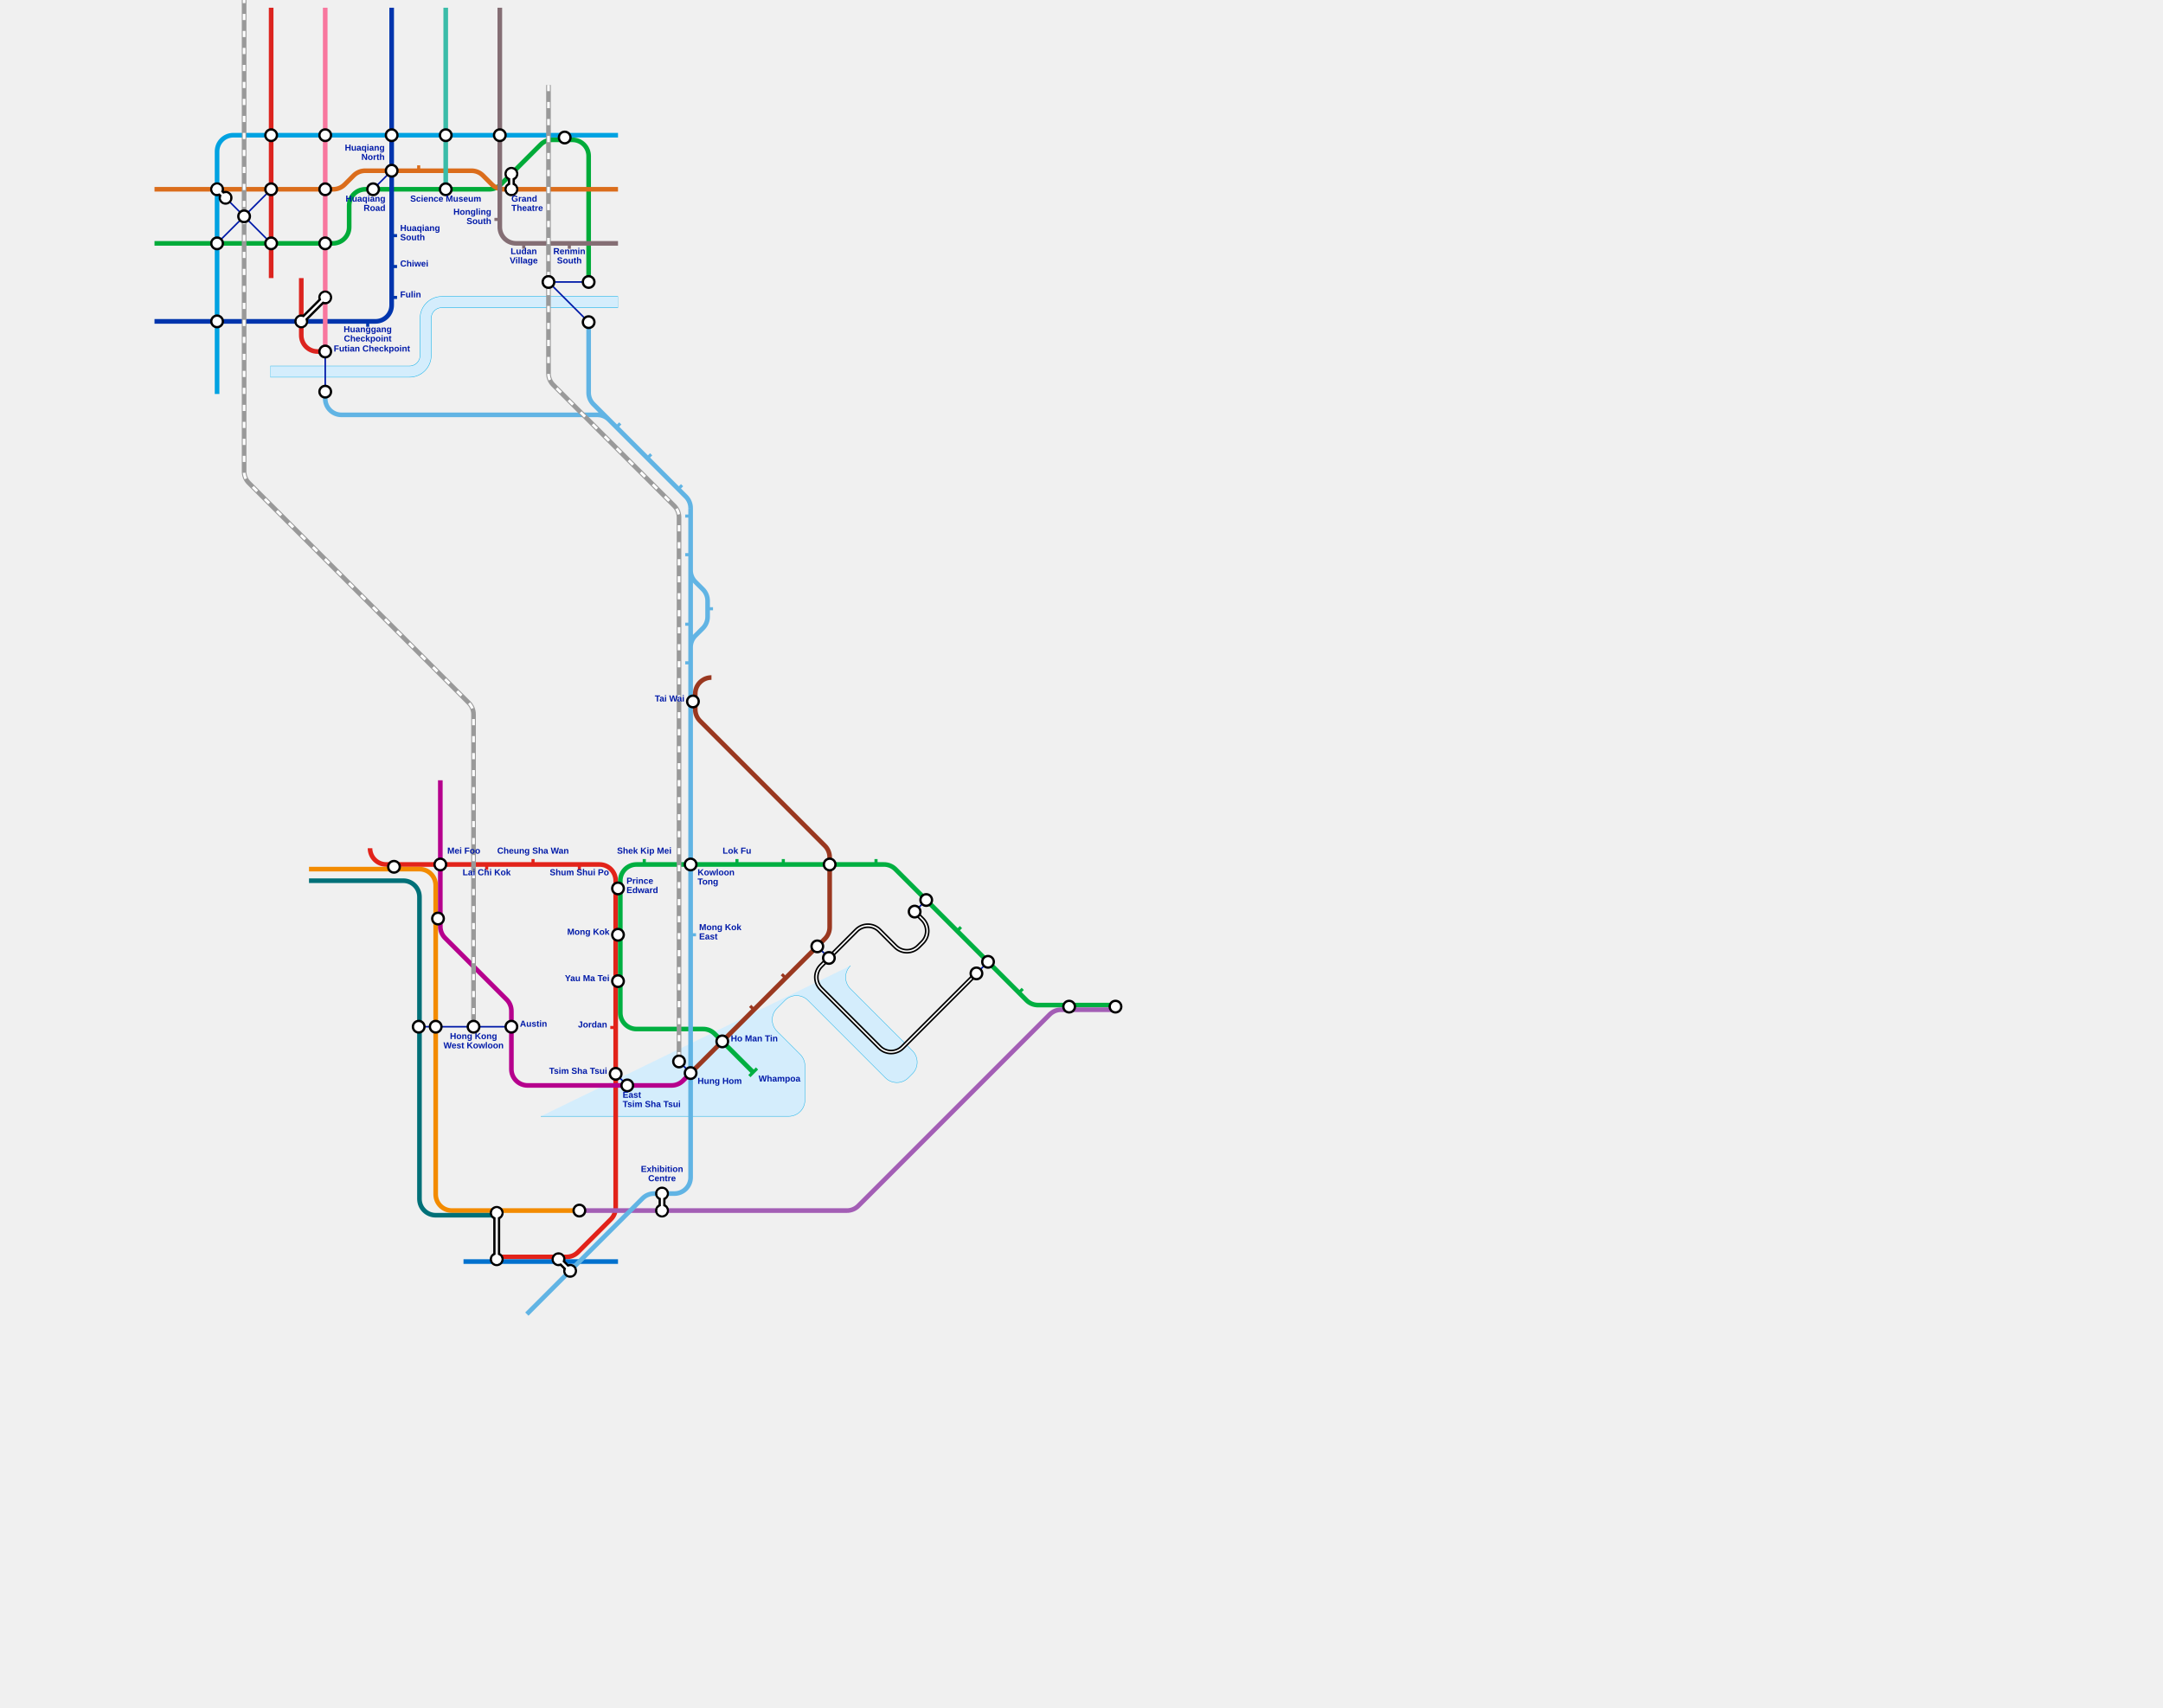
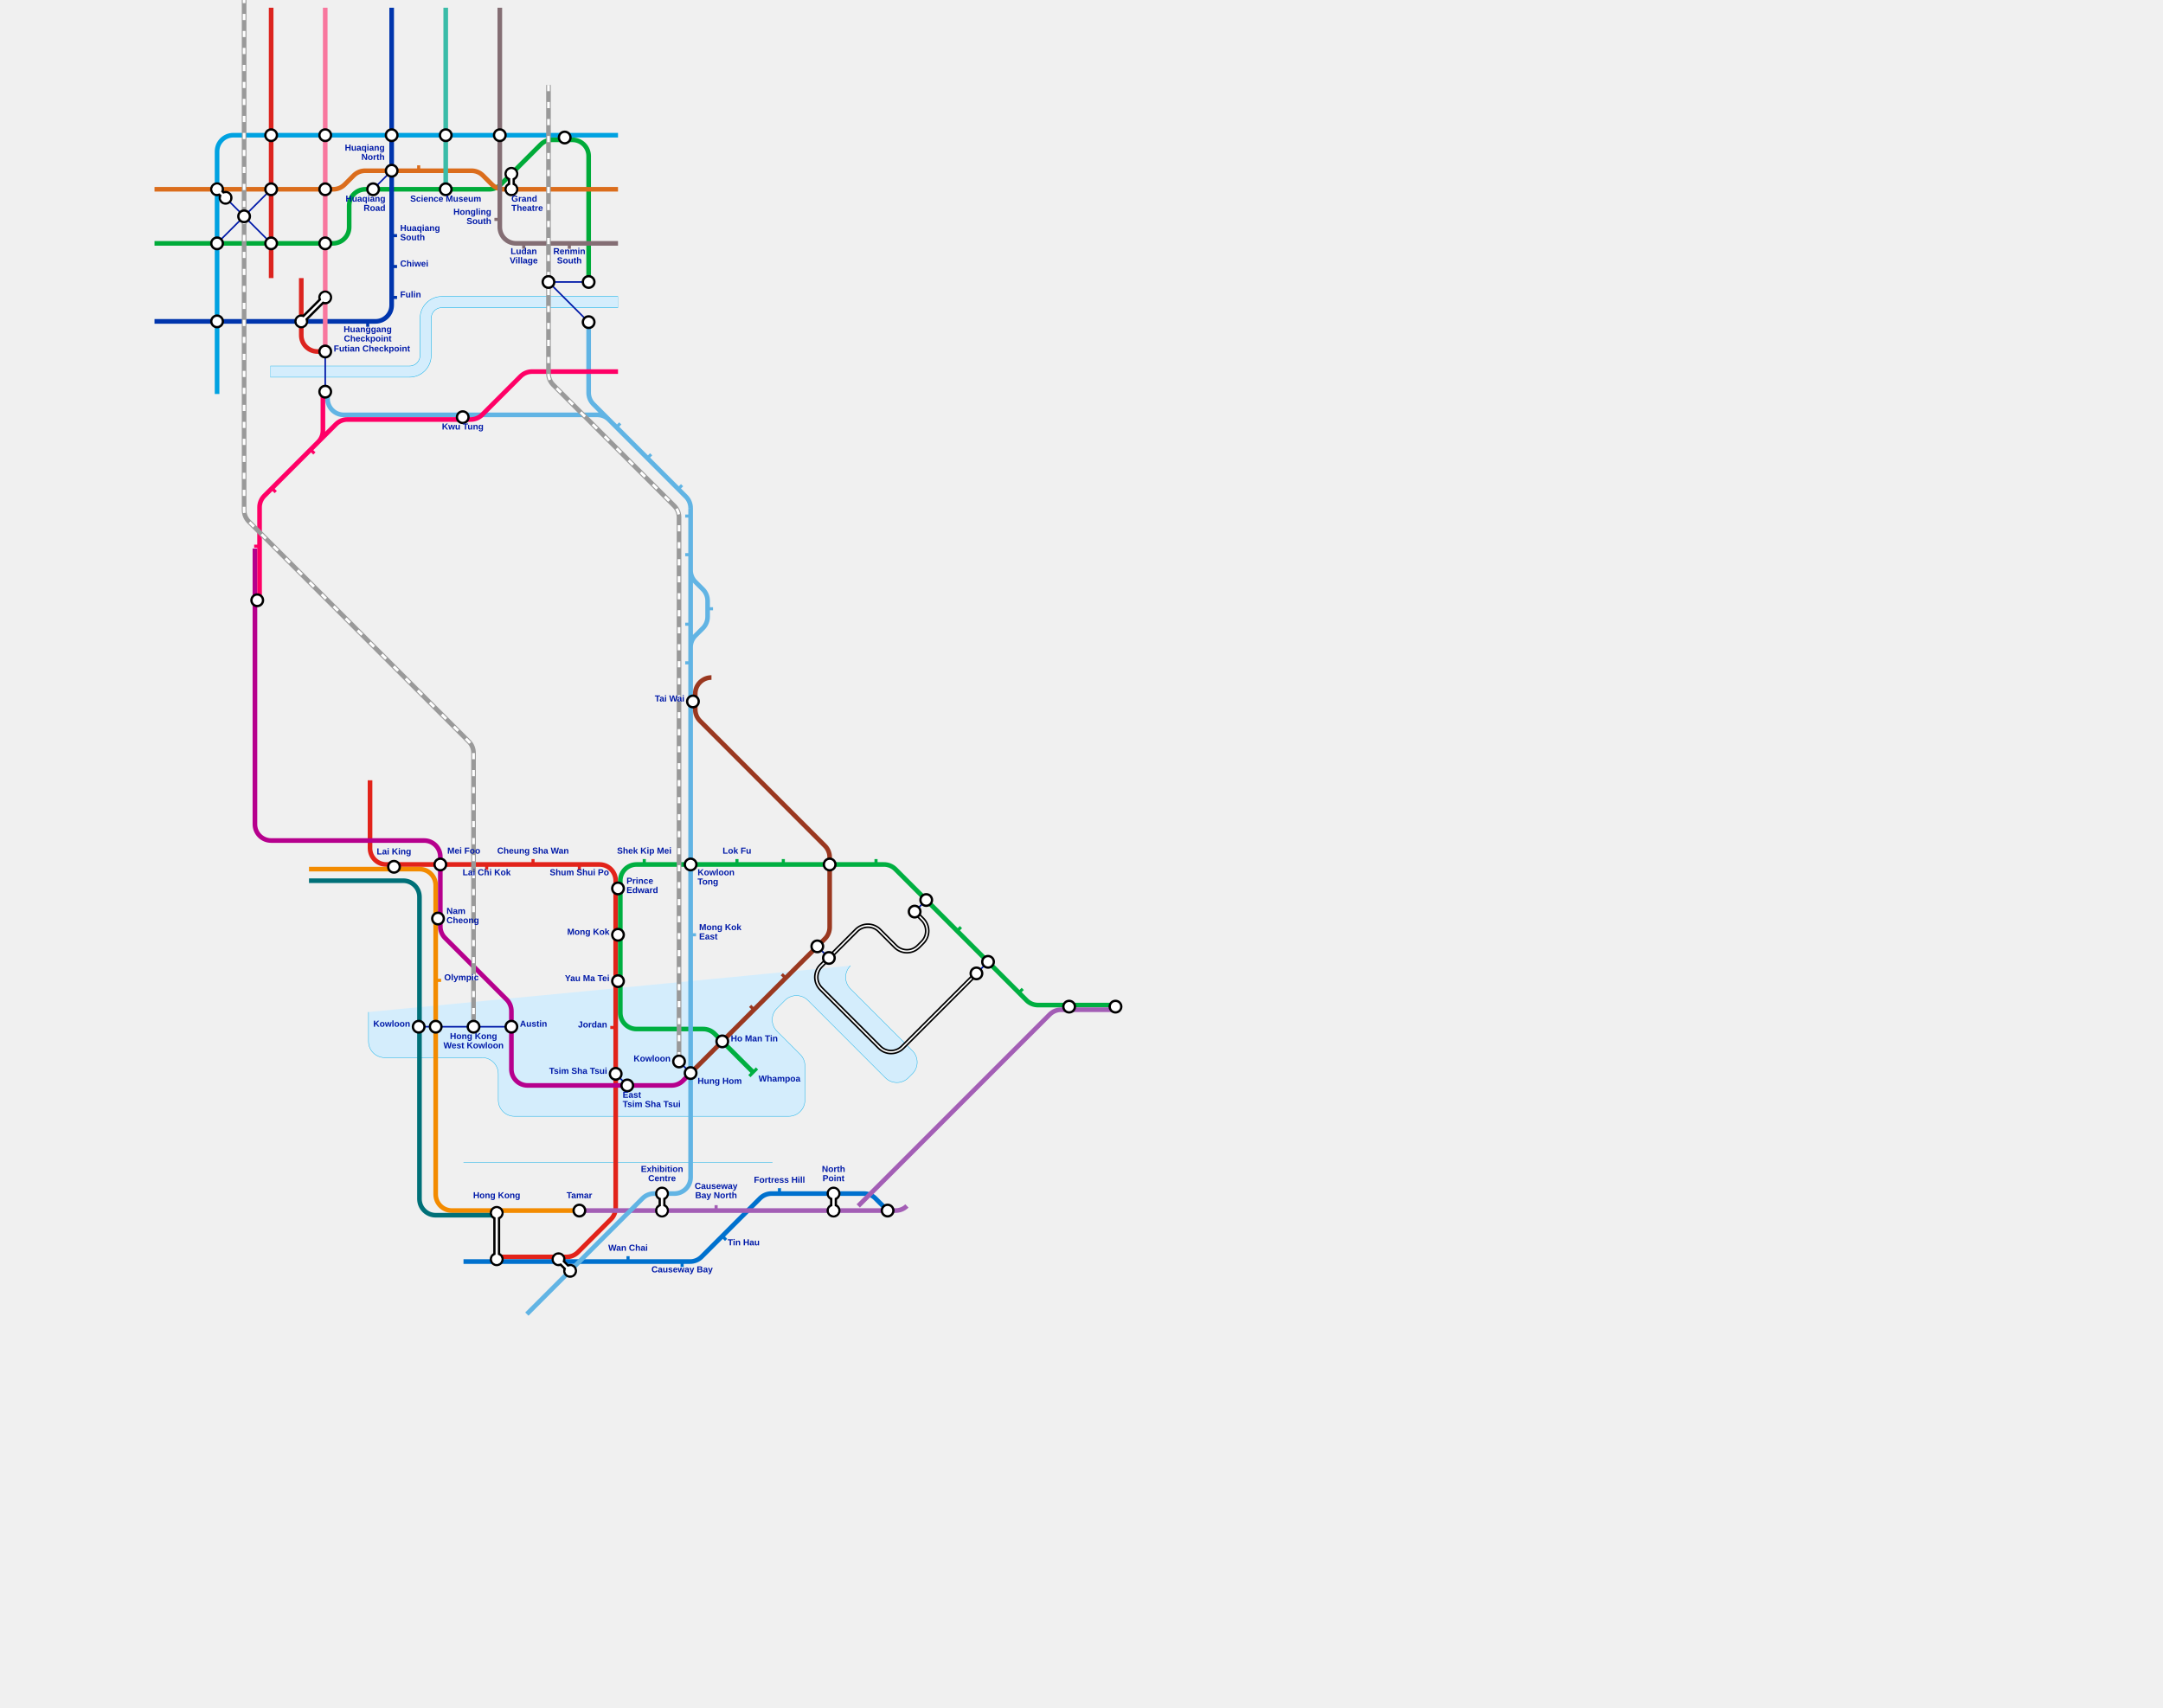
<svg xmlns="http://www.w3.org/2000/svg" xmlns:xlink="http://www.w3.org/1999/xlink" width="2800" height="2210" viewBox="-800 -1210 2800 2210">
  <style type="text/css">
        .LineDiagram {fill:none;stroke-width:6}
        .NonGZMTR {stroke:#fff;stroke-width:2}
        .Railway {stroke-dasharray:8,14;stroke-width:3.5;stroke:#fff}
        .DumbbellBG {stroke:#000;stroke-width:9}
        .DumbbellFG {stroke:#fff;stroke-width:3}
        .PaidTunnel {fill:none;stroke:#0019A8;stroke-width:2}
        .RiverBG {fill:none;stroke-width:15;stroke:#00ABE7}
        .RiverFG {fill:none;stroke-width:14;stroke:#D4EDFC}
        .Sea {stroke-width:0.5;stroke:#00ABE7;fill:#D4EDFC}
        .FlagBox {fill:none;stroke-width:8}
        .FlagBoxNameEN {
            font-family:Arial,"Hiragino Mincho ProN","PingFang HK","Meiryo UI",Meiryo,"Microsoft Jhenghei UI","Arial Unicode MS",sans-serif;
            font-weight:bold;
            alignment-baseline:middle;
            text-anchor:middle;
            font-size:4.5pt;
        }
        .FlagBoxNameZH {
            font-family:Arial,"Hiragino Mincho ProN","PingFang HK","Meiryo UI",Meiryo,"Microsoft Jhenghei UI","Arial Unicode MS",sans-serif;
            font-weight:bold;
            alignment-baseline:central;
            text-anchor:middle;
            font-size:3.7pt;
        }
        .StationTick {fill:none;stroke-width:4}
        .StationNameEN {
            font-family:Arial,"Hiragino Mincho ProN","PingFang HK","Meiryo UI",Meiryo,"Microsoft Jhenghei UI","Arial Unicode MS",sans-serif;
            fill:#0019A8;
            font-weight:bold;
            alignment-baseline:middle;
        }
        .StationNameZH {
            font-family:Arial,"Hiragino Mincho ProN","PingFang HK","Meiryo UI",Meiryo,"Microsoft Jhenghei UI","Arial Unicode MS",sans-serif;
            fill:#0019A8;
            font-weight:bold;
            alignment-baseline:central;
        }
        .cgz1 {stroke:#F3D03E}
        .cgz2 {stroke:#00629B}
        .cgz3 {stroke:#ECA154}
        .cgz4 {stroke:#00843D}
        .cgz5 {stroke:#C5003E}
        .cgz6 {stroke:#80225F}
        .cgz7 {stroke:#97D700}
        .cgz8 {stroke:#008C95}
        .cgz9 {stroke:#71CC98}
        .cgz10 {stroke:#7D9BC1}
        .cgz11 {stroke:#470A68}
        .cgz12 {stroke:#59621D}
        .cgz13 {stroke:#8E8C13}
        .cgz14 {stroke:#81312F}
        .cgz18 {stroke:#D48BC8}
        .cgz19 {stroke:#BB29BB}
        .cgz21 {stroke:#201747}
        .cgz22 {stroke:#041E42}
        .cgf {stroke:#C4D600}
        .cgzapm {stroke:#00B5E2}
        .cgzthz1 {stroke:#44A729}
        .cfs11 {stroke:#6600CC}
        .cunknown {stroke:#999999}
        .cprdir {stroke:#2F8072}
        
        .csz1 {stroke:#00AB39}
        .csz2 {stroke:#DB6D1C}
        .csz3 {stroke:#00A2E1}
        .csz4 {stroke:#DC241F}
        .csz6 {stroke:#3ABCA8}
        .csz7 {stroke:#0035AD}
        .csz9 {stroke:#846E74}
        .csz10 {stroke:#F8779E}

        .ctwl {stroke:#E2231A}
        .cktl {stroke:#00AF41}
        .cisl {stroke:#0071CE}
        .ctkl {stroke:#A35EB5}
        .ctcl {stroke:#F38B00}
        .cdrl {stroke:#E777CB}
        .cael {stroke:#007078}
+         .csil {stroke:#B6BD00}
        .cerl {stroke:#61B4E4}
        .cwrl {stroke:#B6008D}
        .cmol {stroke:#9A3820}
-         .csil {stroke:#B6BD00}
+         .cnol {stroke:#ff0066}
        .c360 {stroke:#94989A}
        .clrl {stroke:#CD9700}
        .cefls {stroke:#000000}

        .TfLLU {fill:#0019A8}
        .CorporateGrey {fill:#868F98}
    </style>
  <defs>
    <path id="st" class="StationTick" d="M 2,0 H 7" />
    <path id="term" class="StationTick" d="M -7,0 H 7" />
    <g id="int">
      <circle cx="0" cy="0" r="9" fill="#000" />
      <circle cx="0" cy="0" r="6" fill="#fff" />
    </g>
    <path id="flagbox" class="FlagBox" d="M -30,0 H 30" />
    <use xlink:href="#st" id="stsz1" class="csz1" />
    <use xlink:href="#st" id="stsz2" class="csz2" />
    <use xlink:href="#st" id="stsz3" class="csz3" />
    <use xlink:href="#st" id="stsz4" class="csz4" />
    <use xlink:href="#st" id="stsz7" class="csz7" />
    <use xlink:href="#st" id="stsz9" class="csz9" />
    <use xlink:href="#st" id="stsz10" class="csz10" />
    <use xlink:href="#st" id="sttwl" class="ctwl" />
    <use xlink:href="#st" id="stktl" class="cktl" />
    <use xlink:href="#term" id="termktl" class="cktl" />
+     <use xlink:href="#st" id="stisl" class="cisl" />
+     <use xlink:href="#st" id="sttkl" class="ctkl" />
+     <use xlink:href="#st" id="sttcl" class="ctcl" />
    <use xlink:href="#st" id="sterl" class="cerl" />
    <use xlink:href="#st" id="stmol" class="cmol" />
+     <use xlink:href="#st" id="stnol" class="cnol" />
    <g id="chinarail" transform="scale(0.0165) translate(-260,-305)" style="stroke:none;fill:#E60012">
      <path d="                 M169,273.5c0-19,14.7-34.8,33.7-36.3c18.9-1.5,38.1-2.2,57.4-2.2c19.3,0,38.4,0.8,57.3,2.2                 c19,1.5,33.7,17.3,33.7,36.3v47.3l-51.3,14.7c-11.2,3.2-18.9,13.4-18.9,25v147.8c0,17.4,12.2,32.3,29.3,35.7l110.6,22.1              c4.9,1,8.4,5.2,8.4,10.2V599H91v-22.7c0-5,3.5-9.2,8.4-10.2L209.9,544c17-3.4,29.3-18.3,29.3-35.7V360.5c0-11.6-7.7-21.8-18.9-25              L169,320.8V273.5z M309.4,31.7c0.2-1.2,0.3-2.4,0.3-3.6c0-14-11.1-25.4-24.9-26C276.6,1.4,268.3,1,260,1c-8.3,0-16.6,0.4-24.7,1.1              c-13.9,0.6-24.9,12-24.9,26c0,1.2,0.1,2.5,0.3,3.6C90.6,54.8,0,160.3,0,287c0,97.2,53.4,182,132.4,226.6l36.8-48.1              C104.3,432.4,59.8,364.9,59.8,287c0-110.6,89.6-200.2,200.2-200.2S460.2,176.4,460.2,287c0,77.9-44.5,145.4-109.4,178.5              c15,19.6,25.6,33.5,36.8,48.1C466.6,469,520,384.2,520,287C520,160.3,429.4,54.8,309.4,31.7z             " />
    </g>
    <g id="prdir" fill="#2f8072" stroke="none" transform="scale(0.045) translate(-120,-110)">
      <path d="m 123.261,86.979 c 18.826,44.554 49.388,83.668 88.995,112.823 l 13.143,9.675 19.351,-26.286 -13.143,-9.675 c -48.909,-36.002 -82.086,-89.248 -93.069,-148.784 -0.418,3.388 -0.841,6.777 -1.384,10.135 -0.715,4.415 -1.538,8.803 -2.466,13.159 -0.928,4.357 -1.961,8.681 -3.099,12.973 -1.138,4.292 -2.379,8.549 -3.723,12.768 -1.343,4.219 -2.789,8.402 -4.335,12.542 -0.084,0.226 -0.185,0.444 -0.27,0.67 z" />
      <path d="M 75.718,153.262 C 104.986,114.754 123.694,68.776 129.262,19.911 L 131.11,3.696 98.68,0 96.832,16.215 c -6.875,60.34 -36.537,115.622 -82.703,154.786 3.147,-1.324 6.295,-2.645 9.479,-3.845 4.184,-1.578 8.4,-3.048 12.641,-4.412 4.24,-1.364 8.505,-2.621 12.794,-3.77 4.288,-1.15 8.598,-2.193 12.927,-3.128 4.328,-0.935 8.675,-1.764 13.035,-2.485 0.238,-0.04 0.477,-0.061 0.715,-0.099 z" />
      <path d="m 157.156,160.728 c -47.997,-5.973 -97.153,0.937 -142.205,20.66 L 0,187.933 13.089,217.834 28.039,211.289 c 55.633,-24.355 118.334,-26.465 175.385,-6.208 -2.725,-2.056 -5.449,-4.116 -8.085,-6.266 -3.466,-2.826 -6.854,-5.733 -10.163,-8.716 -3.309,-2.982 -6.537,-6.039 -9.685,-9.17 -3.148,-3.131 -6.214,-6.335 -9.196,-9.608 -2.982,-3.273 -5.881,-6.616 -8.694,-10.025 -0.153,-0.186 -0.292,-0.382 -0.445,-0.569 z" />
    </g>
  </defs>
  <g id="cht_switch" style="opacity:0;cursor:pointer">
    <g id="cht_switch_base">
      <rect x="-690" y="-1040" width="10" height="10" style="fill:#fff;stroke:#000;stroke-width:1" />
      <text x="-675" y="-1030" font-size="14px" class="stname">Traditional Chinese</text>
    </g>
    <g id="cht_switch_over" style="visibility:hidden;opacity:0">
      <use xlink:href="#enabled" x="-690" y="-1040" />
      <text x="-675" y="-1030" style="stroke:#243588;stroke-width:0.5;font-size:14px" class="stname">Traditional Chinese</text>
      <set begin="cht_switch_base.click" end="cht_switch_over.click" attributeName="visibility" attributeType="CSS" to="visible" />
      <set begin="cht_switch_base.click" end="cht_switch_over.click" attributeName="opacity" attributeType="CSS" to="1" />
    </g>
    <animate attributeName="opacity" attributeType="CSS" values="0; 1" keyTimes="0; 1" dur="0.5s" fill="freeze" />
  </g>
  <g class="RiverBG">
    <path id="Shenzhen_River" d="             M -450,-729             H -270 a 21,21 0 0,0 21,-21             V -798 a 21,21 0 0,1 21,-21             H 0         " />
  </g>
  <use xlink:href="#Shenzhen_River" class="RiverFG" />
-   <path id="Victoria_Harbour" class="Sea" d="         M -100,235         H 221 a 21,21 0 0,0 21,-21         V 170 a 21,21 0 0,0 -6,-15         L 206,125 a 21,21 0 0,1 0,-30         L 216,85 a 21,21 0 0,1 30,0         L 346,185 a 21,21 0 0,0 30,0         L 381,180 a 21,21 0 0,0 0,-30         L 301,70 a 21,21 0 0,1 0,-30     " />
+   <path id="Victoria_Harbour" class="Sea" d="         M -323,100         V 138 a 21,21 0 0,0 21,21         H -176 a 21,21 0 0,1 21,21         V 214 a 21,21 0 0,0 21,21         H 221 a 21,21 0 0,0 21,-21         V 170 a 21,21 0 0,0 -6,-15         L 206,125 a 21,21 0 0,1 0,-30         L 216,85 a 21,21 0 0,1 30,0         L 346,185 a 21,21 0 0,0 30,0         L 381,180 a 21,21 0 0,0 0,-30         L 301,70 a 21,21 0 0,1 0,-30          M 200,295         H -200     " />
  <g class="LineDiagram">
    <path id="SZ1_route" class="csz1" d="             M -600,-895             H -369 a 21,21 0 0,0 21,-21             V -944 a 21,21 0 0,1 21,-21             H -167 a 21,21 0 0,0 15,-6             L -100,-1023 a 21,21 0 0,1 15,-6             H -59 a 21,21 0 0,1 21,21             V -845         " />
    <path id="SZ2_route" class="csz2" d="             M -600,-965             H -369 a 21,21 0 0,0 15,-6             L -342,-983 a 21,21 0 0,1 15,-6             H -190 a 21,21 0 0,1 15,6             L -163,-971 a 21,21 0 0,0 15,6             H 0         " />
    <path id="SZ3_route" class="csz3" d="             M -519,-700             V -1014 a 21,21 0 0,1 21,-21             H 0         " />
    <path id="SZ4_route" class="csz4" d="             M -379,-755             H -389 a 21,21 0 0,1 -21,-21             V -850              M -449,-850             V -1200         " />
    <path id="SZ6_route" class="csz6" d="             M -223,-965             V -1200         " />
    <path id="SZ7_route" class="csz7" d="             M -600,-794             H -314 a 21,21 0 0,0 21,-21             V -1200         " />
    <path id="SZ9_route" class="csz9" d="             M -153,-1200             V -916 a 21,21 0 0,0 21,21             H 0         " />
    <path id="SZ10_route" class="csz10" d="             M -379,-755             V -1200         " />
  </g>
  <g class="LineDiagram">
-     <path id="TWL_route" class="ctwl" d="             M -321,-112 a 21,21 0 0,0 21,21             M -300,-91             H -24 a 21,21 0 0,1 21,21             V 353 a 21,21 0 0,1 -6,15             M -9,368             L -52,411 a 21,21 0 0,1 -15,6             M -67,417             H -153         " />
+     <path id="TWL_route" class="ctwl" d="             M -321,-200             V -112 a 21,21 0 0,0 21,21             M -300,-91             H -24 a 21,21 0 0,1 21,21             V 353 a 21,21 0 0,1 -6,15             M -9,368             L -52,411 a 21,21 0 0,1 -15,6             M -67,417             H -153         " />
    <path id="KTL_route" class="cktl" d="             M 644,91             H 544 a 21,21 0 0,1 -15,-6             L 359,-85 a 21,21 0 0,0 -15,-6             H 300             H 24 a 21,21 0 0,0 -21,21             V 101 a 21,21 0 0,0 21,21             H 110 a 21,21 0 0,1 15,6             L 175,178         " />
-     <path id="ISL_route" class="cisl" d="             M -200,423             H 0         " />
-     <path id="TKL_route" class="ctkl" d="             M -50,357             H 296 a 21,21 0 0,0 15,-6             M 311,351             L 559,103 a 21,21 0 0,1 15,-6             M 574,97             H 644         " />
+     <path id="ISL_route" class="cisl" d="             M -200,423             H 93 a 21,21 0 0,0 15,-6             L 184,341 a 21,21 0 0,1 15,-6             H 318 a 21,21 0 0,1 15,6             L 349,357         " />
+     <path id="TKL_route" class="ctkl" d="             M -50,357             H 359 a 21,21 0 0,0 15,-6             M 311,351             L 559,103 a 21,21 0 0,1 15,-6             M 574,97             H 644         " />
    <path id="TCL_route" class="ctcl" d="             M -400,-85             H -257 a 21,21 0 0,1 21,21             V 336 a 21,21 0 0,0 21,21             H -50         " />
    <path id="AEL_route" class="cael" d="             M -400,-70             H -278 a 21,21 0 0,1 21,21             V 342 a 21,21 0 0,0 21,21             H -153         " />
-     <path id="ERL_route" class="cerl" d="             M -38,-793             V -702 a 21,21 0 0,0 6,15             L 88,-567 a 21,21 0 0,1 6,15             M 94,-552             V 314 a 21,21 0 0,1 -21,21             H 47 a 21,21 0 0,0 -15,6             L -118,491              M 94,-372 a 21,21 0 0,1 6,-15             L 110,-397 a 21,21 0 0,0 6,-15             V -432 a 21,21 0 0,0 -6,-15             L 100,-457 a 21,21 0 0,1 -6,-15              M -12,-667 a 21,21 0 0,0 -15,-6             H -358 a 21,21 0 0,1 -21,-21             V -703         " />
-     <path id="WRL_route" class="cwrl" d="             M -230,-200             V -11 a 21,21 0 0,0 6,15             L -144,84 a 21,21 0 0,1 6,15             V 174 a 21,21 0 0,0 21,21             H 69 a 21,21 0 0,0 15,-6             L 94,179         " />
+     <path id="ERL_route" class="cerl" d="             M -38,-793             V -702 a 21,21 0 0,0 6,15             L 88,-567 a 21,21 0 0,1 6,15             M 94,-552             V 314 a 21,21 0 0,1 -21,21             H 47 a 21,21 0 0,0 -15,6             L -118,491              M 94,-372 a 21,21 0 0,1 6,-15             L 110,-397 a 21,21 0 0,0 6,-15             V -432 a 21,21 0 0,0 -6,-15             L 100,-457 a 21,21 0 0,1 -6,-15              M -12,-667 a 21,21 0 0,0 -15,-6             H -355 a 21,21 0 0,1 -21,-21             V -703         " />
+     <path id="WRL_route" class="cwrl" d="             M -470,-500             V -143 a 21,21 0 0,0 21,21             H -251 a 21,21 0 0,1 21,21             V -11 a 21,21 0 0,0 6,15             L -144,84 a 21,21 0 0,1 6,15             V 174 a 21,21 0 0,0 21,21             H 69 a 21,21 0 0,0 15,-6             L 94,179         " />
    <path id="MOL_route" class="cmol" d="             M 94,179             L 268,5 a 21,21 0 0,0 6,-15             V -100 a 21,21 0 0,0 -6,-15             L 106,-277 a 21,21 0 0,1 -6,-15             V -312 a 21,21 0 0,1 21,-21         " />
+     <path id="NOL_route" class="cnol" d="             M -464,-433             V -553 a 21,21 0 0,1 6,-15             L -365,-661 a 21,21 0 0,1 15,-6             H -191 a 21,21 0 0,0 15,-6             L -126,-723 a 21,21 0 0,1 15,-6             H 0              M -388,-638 a 21,21 0 0,0 6,-15             V -703         " />
    <g class="cefls">
      <path id="EFLS_route" d="             M 384,-30             L 394,-20 a 21,21 0 0,1 0,30             L 389,15 a 21,21 0 0,1 -30,0             L 338.5,-5.5 a 21,21 0 0,0 -30,0             L 263,40 a 21,21 0 0,0 0,30             L 338.5,145.5 a 21,21 0 0,0 30,0             L 464,50             " />
    </g>
    <use xlink:href="#EFLS_route" class="NonGZMTR" />
    <g class="cunknown">
      <path id="Guangshen_Railway" d="                 M -90,-1100                 V -727 a 21,21 0 0,0 6,15                 L 73,-555 a 21,21 0 0,1 6,15                 V 164             " />
-       <path id="GZ_SZ_HK_Railway" d="                 M -484,-1500                 V -600 a 21,21 0 0,0 6,15                 L -193,-300 a 21,21 0 0,1 6,15                 V 119             " />
+       <path id="GZ_SZ_HK_Railway" d="                 M -484,-1500                 V -550 a 21,21 0 0,0 6,15                 L -193,-250 a 21,21 0 0,1 6,15                 V 119             " />
    </g>
    <use xlink:href="#Guangshen_Railway" class="Railway" />
    <use xlink:href="#GZ_SZ_HK_Railway" class="Railway" />
  </g>
  <g id="Guangshen_Railway_station_icons">
    <path class="PaidTunnel" d="             M -90,-845 H -38             M -90,-845 L -38,-793             M 79,164 L 94,179         " />
    <use xlink:href="#int" x="-90" y="-845" id="Shenzhen" />
    <use xlink:href="#int" x="79" y="164" id="Kowloon" />
  </g>
  <g id="GZ_SZ_HK_Railway_station_icons">
    <path class="PaidTunnel" d="             M -508,-954 L -449,-895             M -519,-895 L -449,-965             M -236,119 H -138         " />
    <use xlink:href="#int" x="-484" y="-930" id="Futian" />
    <use xlink:href="#int" x="-187" y="119" id="West_Kowloon" />
  </g>
  <g id="SZ1_station_icons">
    <use xlink:href="#int" x="-519" y="-895" id="Shopping_Park" />
    <use xlink:href="#int" x="-449" y="-895" id="CEC" />
    <use xlink:href="#int" x="-379" y="-895" id="Gangxia" />
    <path class="PaidTunnel" d="             M -317,-965 L -293,-989         " />
    <use xlink:href="#int" x="-317" y="-965" id="Huaqiang_Rd" />
    <use xlink:href="#int" x="-223" y="-965" id="Science_Museum" />
    <use xlink:href="#int" x="-138" y="-985" id="Grand_Theatre" />
    <use xlink:href="#int" x="-69" y="-1032" id="Laojie" />
    <use xlink:href="#int" x="-38" y="-845" id="Luohu" />
  </g>
  <g id="SZ2_station_icons">
    <use xlink:href="#int" x="-519" y="-965" id="Futian" />
    <use xlink:href="#int" x="-449" y="-965" id="Civic_Centre" />
    <use xlink:href="#int" x="-379" y="-965" id="Gangxia_North" />
    <use xlink:href="#int" x="-293" y="-989" id="Huaqiang_North" />
    <use xlink:href="#stsz2" transform="translate(-258,-989)rotate(-90)" id="Yannan" />
    <use xlink:href="#int" x="-138" y="-965" id="Grand_Theatre_SZ2" />
    <g class="DumbbellBG">
      <path id="GrandTheatre_Interchange" d="                 M -138,-985 V -965             " />
    </g>
    <use xlink:href="#GrandTheatre_Interchange" class="DumbbellFG" />
    <circle cx="-138" cy="-985" r="6" fill="#fff" />
    <circle cx="-138" cy="-965" r="6" fill="#fff" />
  </g>
  <g id="SZ3_station_icons">
    <use xlink:href="#int" x="-519" y="-794" id="Shixia" />
    <use xlink:href="#int" x="-449" y="-1035" id="Childrens_Palace" />
    <use xlink:href="#int" x="-379" y="-1035" id="Lianhuacun" />
    <use xlink:href="#int" x="-293" y="-1035" id="Huaxin" />
    <use xlink:href="#int" x="-223" y="-1035" id="Tongxinling" />
    <use xlink:href="#int" x="-153" y="-1035" id="Hongling" />
  </g>
  <g id="SZ4_station_icons">
    <use xlink:href="#int" x="-410" y="-794" id="Fumin" />
    <path class="PaidTunnel" d="             M -379,-755 V -703         " />
    <use xlink:href="#int" x="-379" y="-755" id="Futian_Checkpoint" />
  </g>
  <g id="SZ7_station_icons">
    <use xlink:href="#stsz7" transform="translate(-324,-794)rotate(90)" id="Huanggang_Checkpoint" />
    <use xlink:href="#stsz7" transform="translate(-293,-825)" id="Fulin" />
    <use xlink:href="#stsz7" transform="translate(-293,-865)" id="Chiwei" />
    <use xlink:href="#stsz7" transform="translate(-293,-905)" id="Huaqiang_South" />
  </g>
  <g id="SZ9_station_icons">
    <use xlink:href="#stsz9" transform="translate(-153,-926)rotate(180)" id="Hongling_South" />
    <use xlink:href="#stsz9" transform="translate(-122,-895)rotate(90)" id="Ludancun" />
    <use xlink:href="#stsz9" transform="translate(-63,-895)rotate(90)" id="Renmin_South" />
  </g>
  <g id="SZ10_station_icons">
    <use xlink:href="#int" x="-379" y="-825" id="Fumin_SZ10" />
    <g class="DumbbellBG">
      <path id="Fumin_Interchange" d="                 M -410,-794 L -379,-825             " />
    </g>
    <use xlink:href="#Fumin_Interchange" class="DumbbellFG" />
    <circle cx="-410" cy="-794" r="6" fill="#fff" />
    <circle cx="-379" cy="-825" r="6" fill="#fff" />
  </g>
  <g id="SZ11_station_icons">
    <use xlink:href="#int" x="-508" y="-954" id="Futian_SZ11" />
    <g class="DumbbellBG">
      <path id="Futian_Interchange" d="                 M -519,-965 L -508,-954             " />
    </g>
    <use xlink:href="#Futian_Interchange" class="DumbbellFG" />
    <circle cx="-519" cy="-965" r="6" fill="#fff" />
    <circle cx="-508" cy="-954" r="6" fill="#fff" />
  </g>
  <g id="TWL_station_icons">
    <use xlink:href="#int" transform="translate(-290,-88)" id="LAK" />
    <use xlink:href="#int" x="-230" y="-91" id="MEF" />
    <use xlink:href="#sttwl" transform="translate(-170,-91)rotate(90)" id="LCK" />
    <use xlink:href="#sttwl" transform="translate(-110,-91)rotate(-90)" id="CSW" />
    <use xlink:href="#sttwl" transform="translate(-50,-91)rotate(90)" id="SSP" />
    <use xlink:href="#int" x="0" y="-60" id="PRE" />
    <use xlink:href="#int" x="0" y="0" id="MOK" />
    <use xlink:href="#int" x="0" y="60" id="YMT" />
    <use xlink:href="#sttwl" transform="translate(-3,120)rotate(180)" id="JOR" />
    <path class="PaidTunnel" d="             M -3,180 L 12,195         " />
    <use xlink:href="#int" x="-3" y="180" id="TST" />
    <use xlink:href="#int" x="-77" y="420" id="ADM" />
    <use xlink:href="#int" x="-157" y="420" id="CEN" />
  </g>
  <g id="KTL_station_icons">
    <use xlink:href="#int" x="644" y="93" id="TIK" />
    <use xlink:href="#int" x="584" y="93" id="YAT" />
    <use xlink:href="#stktl" transform="translate(519,75)rotate(-45)" id="LAT" />
    <path class="PaidTunnel" d="             M 479,35 L 464,50         " />
    <use xlink:href="#int" x="479" y="35" id="KWT" />
    <use xlink:href="#stktl" transform="translate(439,-5)rotate(-45)" id="NTK" />
    <path class="PaidTunnel" d="             M 399,-45 L 384,-30         " />
    <use xlink:href="#int" x="399" y="-45" id="KOB" />
    <use xlink:href="#stktl" transform="translate(334,-91)rotate(-90)" id="CHH" />
    <use xlink:href="#int" x="274" y="-91" id="DIH" />
    <use xlink:href="#stktl" transform="translate(214,-91)rotate(-90)" id="WTS" />
    <use xlink:href="#stktl" transform="translate(154,-91)rotate(-90)" id="LOF" />
    <use xlink:href="#int" x="94" y="-91" id="KOT" />
    <use xlink:href="#stktl" transform="translate(34,-91)rotate(-90)" id="SKM" />
    <use xlink:href="#int" x="135" y="138" id="HOM" />
    <use xlink:href="#termktl" transform="translate(175,178)rotate(-45)" id="WHA" />
  </g>
+   <g id="ISL_station_icons">
+     <use xlink:href="#stisl" transform="translate(13,423)rotate(-90)" id="WAC" />
+     <use xlink:href="#stisl" transform="translate(83,423)rotate(90)" id="CAB" />
+     <use xlink:href="#stisl" transform="translate(135,390)rotate(45)" id="TIH" />
+     <use xlink:href="#stisl" transform="translate(209,335)rotate(-90)" id="FOH" />
+     <use xlink:href="#int" x="279" y="335" id="NOP" />
+   </g>
  <g id="TKL_station_icons">
    <use xlink:href="#int" x="57" y="357" id="EXC_TKL" />
+     <use xlink:href="#sttkl" transform="translate(127,357)rotate(-90)" id="CBN" />
+     <use xlink:href="#int" x="279" y="357" id="NOP_TKL" />
+     <g class="DumbbellBG">
+       <path id="NOP_Interchange" d="                 M 279,357 V 335             " />
+     </g>
+     <use xlink:href="#NOP_Interchange" class="DumbbellFG" />
+     <circle cx="279" cy="357" r="6" fill="#fff" />
+     <circle cx="279" cy="335" r="6" fill="#fff" />
+     <use xlink:href="#int" x="349" y="357" id="QUB" />
  </g>
  <g id="TCL_station_icons">
    <path class="PaidTunnel" d="             M -236,119 H -258         " />
+     <use xlink:href="#sttcl" transform="translate(-236,59)rotate(0)" id="OLY" />
    <use xlink:href="#int" x="-236" y="119" id="KOW" />
    <use xlink:href="#int" x="-157" y="360" id="HOK" />
    <g class="DumbbellBG">
      <path id="HOK_CEN_Interchange" d="                 M -157,360 V 420             " />
    </g>
    <use xlink:href="#HOK_CEN_Interchange" class="DumbbellFG" />
    <circle cx="-157" cy="360" r="6" fill="#fff" />
    <circle cx="-157" cy="420" r="6" fill="#fff" />
    <use xlink:href="#int" x="-50" y="357" id="TAM" />
  </g>
  <g id="AEL_station_icons">
    <use xlink:href="#int" x="-258" y="119" id="KOW_AEL" />
  </g>
  <g id="SIL_station_icons">
    <use xlink:href="#int" x="-62" y="435" id="ADM_SIL" />
    <g class="DumbbellBG">
      <path id="ADM_Interchange" d="                 M -62,435 L -77,420             " />
    </g>
    <use xlink:href="#ADM_Interchange" class="DumbbellFG" />
    <circle cx="-62" cy="435" r="6" fill="#fff" />
    <circle cx="-77" cy="420" r="6" fill="#fff" />
  </g>
  <g id="ERL_station_icons">
    <use xlink:href="#int" transform="translate(-379,-703)" id="LMC" />
+     <use xlink:href="#int" x="-201" y="-670" id="KTU" />
    <use xlink:href="#int" transform="translate(-38,-793)" id="LOW" />
    <use xlink:href="#sterl" transform="translate(-2,-657)rotate(-45)" id="SHS" />
    <use xlink:href="#sterl" transform="translate(38,-617)rotate(-45)" id="FAN" />
    <use xlink:href="#sterl" transform="translate(78,-577)rotate(-45)" id="TWO" />
    <use xlink:href="#sterl" transform="translate(94,-542)rotate(180)" id="TAP" />
    <use xlink:href="#sterl" transform="translate(94,-492)rotate(180)" id="UNI" />
    <use xlink:href="#sterl" transform="translate(116,-422)" id="RAC" />
    <use xlink:href="#sterl" transform="translate(94,-402)rotate(180)" id="FOT" />
    <use xlink:href="#sterl" transform="translate(94,-352)rotate(180)" id="SHT" />
    <use xlink:href="#int" x="97" y="-302" id="TAW" />
    <use xlink:href="#sterl" transform="translate(94,0)rotate(0)" id="MKK" />
    <use xlink:href="#int" x="94" y="179" id="HUH" />
    <use xlink:href="#int" x="57" y="335" id="EXC" />
    <g class="DumbbellBG">
      <path id="EXC_Interchange" d="                 M 57,335 V 357             " />
    </g>
    <use xlink:href="#EXC_Interchange" class="DumbbellFG" />
    <circle cx="57" cy="335" r="6" fill="#fff" />
    <circle cx="57" cy="357" r="6" fill="#fff" />
  </g>
  <g id="WRL_station_icons">
+     <use xlink:href="#int" x="-467" y="-433" id="KSR" />
    <use xlink:href="#int" x="-233" y="-21" id="NAC" />
    <use xlink:href="#int" x="-138" y="119" id="AUS" />
    <use xlink:href="#int" x="12" y="195" id="ETS" />
  </g>
  <g id="MOL_station_icons">
    <use xlink:href="#stmol" transform="translate(176,97)rotate(-135)" id="TKW" />
    <use xlink:href="#stmol" transform="translate(217,56)rotate(-135)" id="SUW" />
    <path class="PaidTunnel" d="             M 258,15 L 273,30         " />
    <use xlink:href="#int" x="258" y="15" id="KAT" />
  </g>
+   <g id="NOL_station_icons">
+     <use xlink:href="#stnol" transform="translate(-464,-503)rotate(180)" id="AUT" />
+     <use xlink:href="#stnol" transform="translate(-448,-578)rotate(45)" id="NTM" />
+     <use xlink:href="#stnol" transform="translate(-398,-628)rotate(45)" id="SAT" />
+   </g>
  <g id="EFLS_station_icons">
    <use xlink:href="#int" x="384" y="-30" id="KOB_EFLS" />
    <use xlink:href="#int" x="273" y="30" id="KAT_EFLS" />
    <use xlink:href="#int" x="464" y="50" id="KWT_EFLS" />
  </g>
  <g id="Station_names_EN" font-size="8.5pt" style="visibility:visible">
+     <g id="Guangshen_Railway_names_EN">
+       <g text-anchor="end">
+         <text x="68" y="164" class="StationNameEN">Kowloon</text>
+       </g>
+     </g>
    <g id="GZ_SZ_HK_Railway_names_EN">
      <g text-anchor="middle">
        <text x="-187" y="135" class="StationNameEN">Hong Kong<tspan x="-187" dy="12" class="StationNameEN">West Kowloon</tspan>
        </text>
      </g>
    </g>
    <g id="SZ1_names_EN">
      <g text-anchor="middle">
        <text x="-223" y="-949" class="StationNameEN">Science Museum</text>
      </g>
      <g text-anchor="end">
        <text x="-301" y="-949" class="StationNameEN">Huaqiang<tspan x="-301" dy="12" class="StationNameEN">Road</tspan>
        </text>
      </g>
    </g>
    <g id="SZ2_names_EN">
      <g text-anchor="start">
        <text x="-138" y="-949" class="StationNameEN">Grand<tspan x="-138" dy="12" class="StationNameEN">Theatre</tspan>
        </text>
      </g>
      <g text-anchor="end">
        <text x="-302" y="-1003" class="StationNameEN">North<tspan x="-302" dy="-12" class="StationNameEN">Huaqiang</tspan>
        </text>
      </g>
    </g>
    <g id="SZ4_names_EN">
      <g text-anchor="start">
        <text x="-368" y="-755" class="StationNameEN">Futian Checkpoint</text>
      </g>
    </g>
    <g id="SZ7_names_EN">
      <g text-anchor="start">
        <text x="-282" y="-825" class="StationNameEN">Fulin</text>
        <text x="-282" y="-865" class="StationNameEN">Chiwei</text>
        <text x="-282" y="-911" class="StationNameEN">Huaqiang<tspan x="-282" dy="12" class="StationNameEN">South</tspan>
        </text>
      </g>
      <g text-anchor="middle">
        <text x="-324" y="-780" class="StationNameEN">Huanggang<tspan x="-324" dy="12" class="StationNameEN">Checkpoint</tspan>
        </text>
      </g>
    </g>
    <g id="SZ9_names_EN">
      <g text-anchor="middle">
        <text x="-122" y="-881" class="StationNameEN">Ludan<tspan x="-122" dy="12" class="StationNameEN">Village</tspan>
        </text>
        <text x="-63" y="-881" class="StationNameEN">Renmin<tspan x="-63" dy="12" class="StationNameEN">South</tspan>
        </text>
      </g>
      <g text-anchor="end">
        <text x="-164" y="-932" class="StationNameEN">Hongling<tspan x="-164" dy="12" class="StationNameEN">South</tspan>
        </text>
      </g>
    </g>
    <g id="TWL_names_EN">
      <g text-anchor="start">
        <text x="-221" y="-105" class="StationNameEN">Mei Foo</text>
        <text x="11" y="-66" class="StationNameEN">Prince<tspan x="11" dy="12" class="StationNameEN">Edward</tspan>
        </text>
      </g>
      <g text-anchor="middle">
+         <text x="-290" y="-104" class="StationNameEN">Lai King</text>
        <text x="-170" y="-77" class="StationNameEN">Lai Chi Kok</text>
        <text x="-110" y="-105" class="StationNameEN">Cheung Sha Wan</text>
        <text x="-50" y="-77" class="StationNameEN">Shum Shui Po</text>
      </g>
      <g text-anchor="end">
        <text x="-11" y="0" class="StationNameEN">Mong Kok</text>
        <text x="-11" y="60" class="StationNameEN">Yau Ma Tei</text>
        <text x="-14" y="120" class="StationNameEN">Jordan</text>
        <text x="-14" y="180" class="StationNameEN">Tsim Sha Tsui</text>
      </g>
    </g>
    <g id="KTL_names_EN">
      <g text-anchor="start">
        <text x="103" y="-77" class="StationNameEN">Kowloon<tspan x="103" dy="12" class="StationNameEN">Tong</tspan>
        </text>
        <text x="146" y="138" class="StationNameEN">Ho Man Tin</text>
        <text x="182" y="190" class="StationNameEN">Whampoa</text>
      </g>
      <g text-anchor="middle">
        <text x="154" y="-105" class="StationNameEN">Lok Fu</text>
        <text x="34" y="-105" class="StationNameEN">Shek Kip Mei</text>
      </g>
    </g>
+     <g id="ISL_names_EN">
+       <g text-anchor="start">
+         <text x="142" y="402" class="StationNameEN">Tin Hau</text>
+       </g>
+       <g text-anchor="middle">
+         <text x="13" y="409" class="StationNameEN">Wan Chai</text>
+         <text x="83" y="437" class="StationNameEN">Causeway Bay</text>
+         <text x="209" y="321" class="StationNameEN">Fortress Hill</text>
+         <text x="279" y="319" class="StationNameEN">Point<tspan x="279" dy="-12" class="StationNameEN">North</tspan>
+         </text>
+       </g>
+     </g>
+     <g id="TKL_names_EN">
+       <g text-anchor="middle">
+         <text x="127" y="341" class="StationNameEN">Bay North<tspan x="127" dy="-12" class="StationNameEN">Causeway</tspan>
+         </text>
+       </g>
+     </g>
+     <g id="TCL_names_EN">
+       <g text-anchor="start">
+         <text x="-225" y="59" class="StationNameEN">Olympic</text>
+       </g>
+       <g text-anchor="middle">
+         <text x="-157" y="341" class="StationNameEN">Hong Kong</text>
+         <text x="-50" y="341" class="StationNameEN">Tamar</text>
+       </g>
+     </g>
+     <g id="AEL_names_EN">
+       <g text-anchor="end">
+         <text x="-269" y="119" class="StationNameEN">Kowloon</text>
+       </g>
+     </g>
    <g id="ERL_names_EN">
      <g text-anchor="start">
        <text x="105" y="-6" class="StationNameEN">Mong Kok<tspan x="105" dy="12" class="StationNameEN">East</tspan>
        </text>
        <text x="103" y="193" class="StationNameEN">Hung Hom</text>
      </g>
      <g text-anchor="middle">
+         <text x="-201" y="-654" class="StationNameEN">Kwu Tung</text>
        <text x="57" y="319" class="StationNameEN">Centre<tspan x="57" dy="-12" class="StationNameEN">Exhibition</tspan>
        </text>
      </g>
      <g text-anchor="end">
        <text x="86" y="-302" class="StationNameEN">Tai Wai</text>
      </g>
    </g>
    <g id="WRL_names_EN">
      <g text-anchor="start">
+         <text x="-222" y="-27" class="StationNameEN">Nam<tspan x="-222" dy="12" class="StationNameEN">Cheong</tspan>
+         </text>
        <text x="-127" y="119" class="StationNameEN">Austin</text>
        <text x="6" y="211" class="StationNameEN">East<tspan x="6" dy="12" class="StationNameEN">Tsim Sha Tsui</tspan>
        </text>
      </g>
    </g>
    <set begin="cht_switch_base.click" end="cht_switch_over.click" attributeName="visibility" attributeType="CSS" to="hidden" />
  </g>
  <g id="Station_names_ZH" font-size="6.7pt" style="visibility:hidden">
    <g id="GZ1_names_ZH">
      <g text-anchor="start">
        <text x="9" y="14" class="StationNameZH">公園前</text>
        <text x="149" y="14" class="StationNameZH">烈士陵園</text>
      </g>
      <g text-anchor="middle">
        <text x="70" y="-14" class="StationNameZH">農講所</text>
      </g>
    </g>
    <g id="GZ13_names_ZH">
      <g text-anchor="start">
                
            </g>
      <g text-anchor="middle">
        <text x="70" y="-84" class="StationNameZH">倉邊路</text>
        <text x="239" y="-56" class="StationNameZH">農林下路</text>
        <text x="319" y="-56" class="StationNameZH">梅東路</text>
      </g>
    </g>
    <set begin="cht_switch_base.click" end="cht_switch_over.click" attributeName="visibility" attributeType="CSS" to="visible" />
  </g>
</svg>
